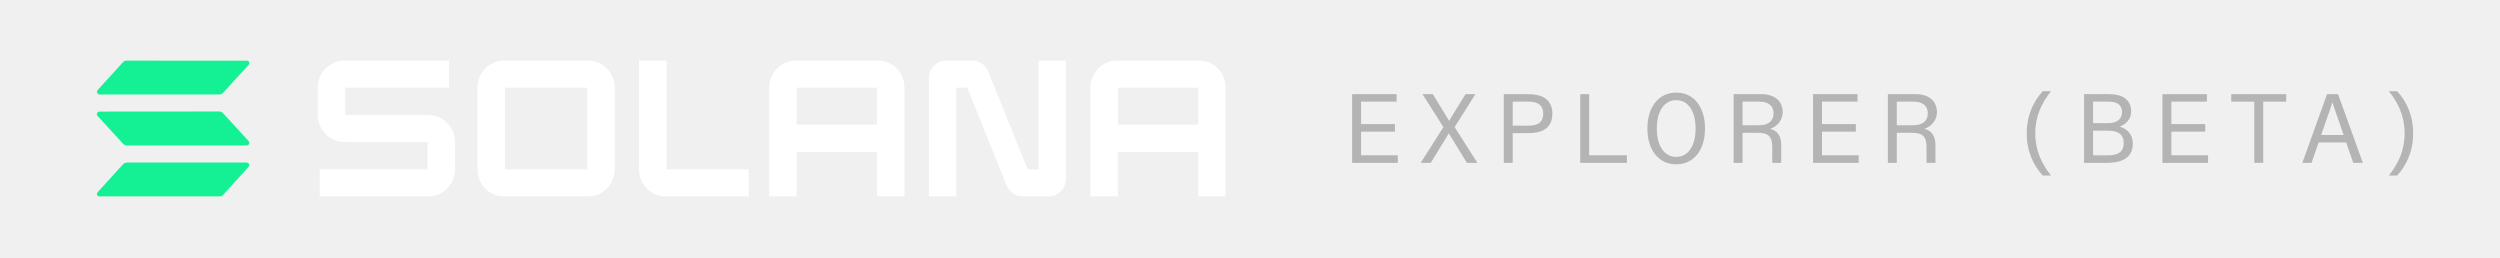
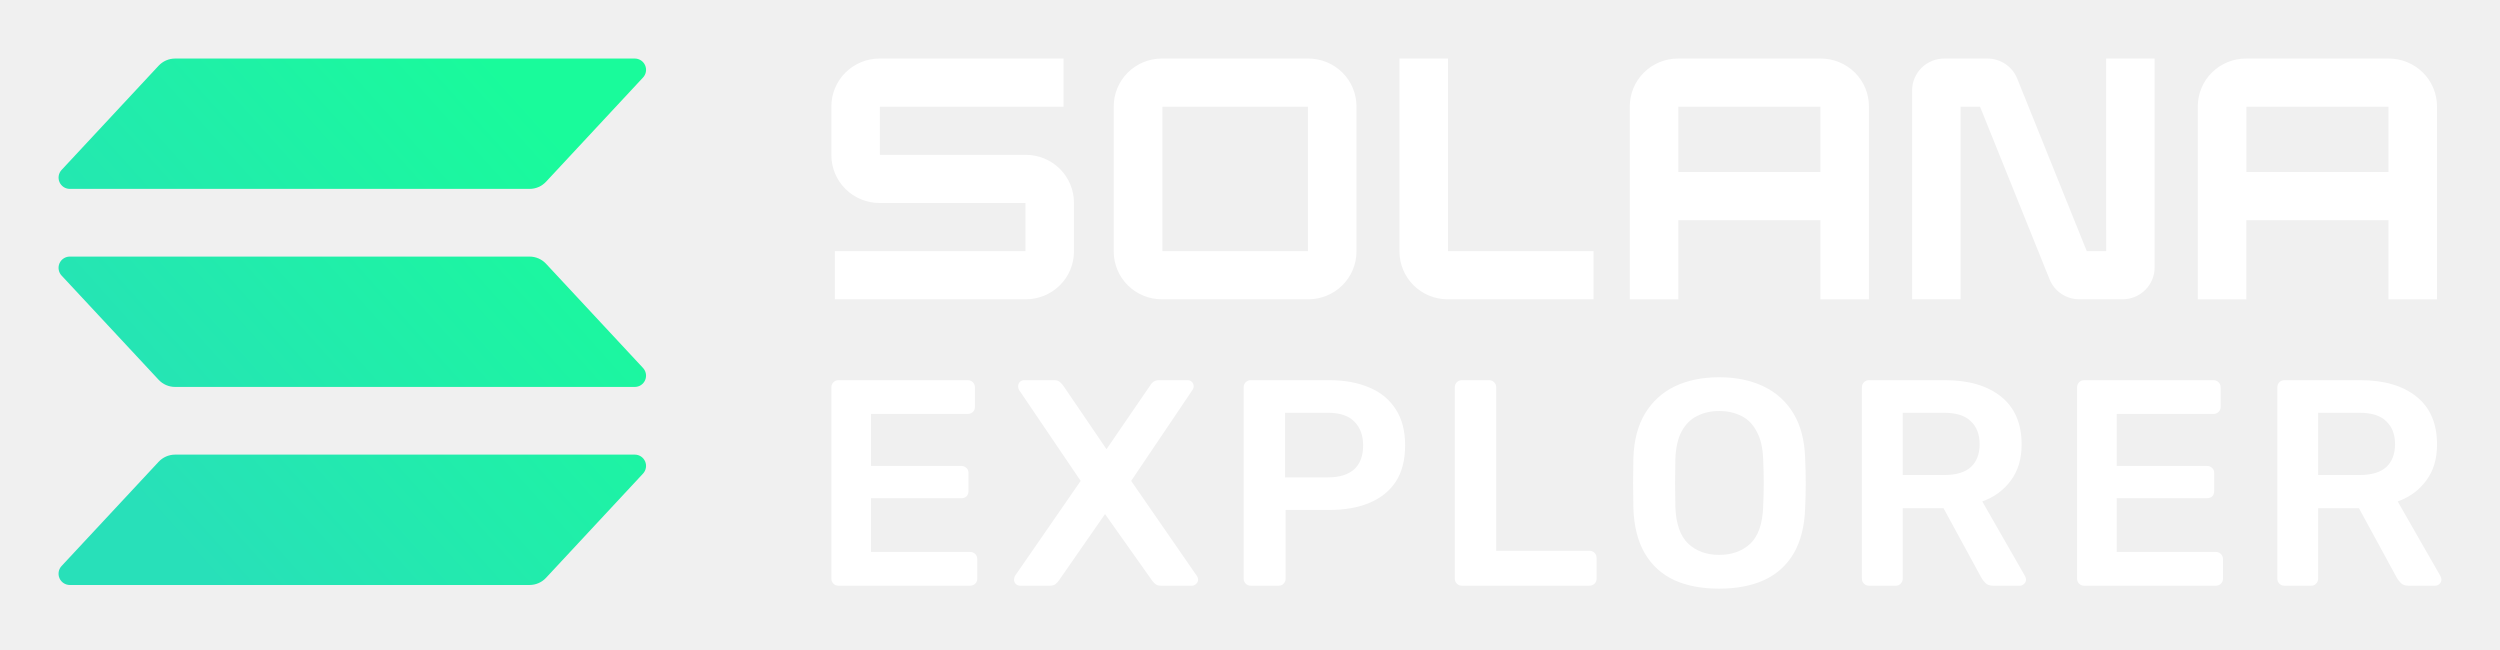
- <svg xmlns="http://www.w3.org/2000/svg" fill="none" height="22" viewBox="0 0 771 79" width="214">
-   <mask id="a" height="43" maskUnits="userSpaceOnUse" width="349" x="29" y="18">
-     <path d="m378 18.5h-349v42h349z" fill="#fff" />
-   </mask>
-   <g mask="url(#a)">
-     <g fill="#fff">
-       <path d="m131.907 35.3h-25.441v-8.4h32.027v-8.4h-32.085c-2.229 0-4.366.879-5.941 2.443-1.576 1.564-2.461 3.686-2.461 5.899v8.517c0 2.212.885 4.334 2.461 5.899 1.575 1.564 3.712 2.443 5.941 2.443h25.44v8.4h-33.237v8.4h33.296c2.228 0 4.365-.879 5.941-2.443 1.576-1.564 2.461-3.686 2.461-5.899v-8.517c0-2.212-.885-4.334-2.461-5.899-1.576-1.564-3.713-2.443-5.941-2.443z" />
-       <path d="m181.172 18.5h-25.534c-1.103 0-2.196.216-3.215.635s-1.945 1.034-2.724 1.808c-.78.775-1.398 1.694-1.82 2.706-.421 1.012-.638 2.097-.637 3.192v25.317c-.001 1.095.216 2.18.637 3.192.422 1.012 1.04 1.932 1.82 2.706.779.775 1.705 1.389 2.724 1.808s2.112.635 3.215.635h25.534c2.229 0 4.366-.879 5.941-2.443 1.576-1.564 2.461-3.686 2.461-5.899v-25.317c0-2.212-.885-4.334-2.461-5.899-1.575-1.564-3.712-2.443-5.941-2.443zm-.059 33.6h-25.381v-25.2h25.381z" />
-       <path d="m270.538 18.5h-24.9c-2.229 0-4.366.879-5.941 2.443-1.576 1.564-2.461 3.686-2.461 5.899v33.658h8.46v-13.802h24.783v13.802h8.461v-33.658c0-1.096-.216-2.181-.638-3.193s-1.041-1.932-1.822-2.707c-.78-.775-1.706-1.389-2.726-1.808s-2.113-.634-3.216-.633zm-.059 19.798h-24.783v-11.398h24.783z" />
-       <path d="m369.598 18.5h-24.894c-1.105-.002-2.199.212-3.221.63-1.021.418-1.949 1.032-2.731 1.807-.782.775-1.403 1.695-1.826 2.708s-.641 2.099-.641 3.196v33.658h8.46v-13.802h24.795v13.802h8.46v-33.658c0-2.212-.885-4.334-2.461-5.899-1.575-1.564-3.712-2.443-5.941-2.443zm-.058 19.798h-24.777v-11.398h24.777z" />
-       <path d="m320.309 52.1h-3.384l-12.127-30.1c-.415-1.033-1.132-1.918-2.059-2.542s-2.021-.958-3.141-.958h-7.532c-1.485 0-2.909.586-3.959 1.628-1.05 1.043-1.64 2.457-1.64 3.931v36.441h8.46v-33.6h3.385l12.121 30.1c.413 1.033 1.129 1.919 2.055 2.543.926.624 2.019.958 3.138.957h7.533c1.485 0 2.909-.586 3.959-1.628 1.05-1.043 1.64-2.457 1.64-3.931v-36.441h-8.461z" />
-       <path d="m205.533 18.5h-8.461v33.658c0 2.212.885 4.334 2.461 5.899 1.576 1.564 3.713 2.443 5.941 2.443h25.441v-8.4h-25.382z" />
-     </g>
-     <path clip-rule="evenodd" d="m37.954 50.525c.15-.162.332-.291.534-.382.202-.09.42-.139.641-.143h36.921c.156.002.308.049.438.135s.232.208.294.35c.062.142.081.299.056.453-.026.153-.096.295-.201.41l-7.826 8.627c-.15.162-.332.291-.534.382s-.42.139-.641.143h-36.945c-.156-.002-.308-.049-.438-.135-.13-.086-.232-.208-.294-.35-.062-.142-.081-.299-.056-.453s.096-.295.201-.41zm38.719-7.152c.105.115.175.257.201.41.026.153.006.31-.056.452-.062.142-.164.264-.294.35-.13.086-.282.133-.439.135l-36.933.029c-.221-.004-.44-.053-.641-.143-.202-.09-.383-.22-.534-.382l-7.885-8.598c-.105-.115-.175-.257-.201-.41-.026-.153-.006-.31.056-.452.062-.142.164-.264.294-.35.13-.086.282-.133.438-.135l36.933-.029c.221.004.44.053.641.143s.383.22.534.382zm-38.719-24.348c.15-.162.332-.291.534-.382.202-.09.42-.139.641-.143l36.945.029c.156.002.308.049.438.135.13.086.232.207.294.35.062.142.081.299.056.452-.026.153-.096.295-.201.41l-7.85 8.598c-.15.162-.332.291-.534.382s-.42.139-.641.143h-36.945c-.156-.002-.308-.049-.438-.135-.13-.086-.232-.208-.294-.35-.062-.142-.081-.299-.056-.453s.096-.295.201-.41z" fill="#14f195" fill-rule="evenodd" />
-   </g>
-   <g fill="#b4b4b4">
-     <path d="m431.075 50.096v-2.331h-11.321v-7.295h10.443v-2.331h-10.443v-6.931h10.957v-2.3h-13.711v21.188z" />
-     <path d="m441.249 50.096 4.721-7.718c.303-.484.575-.908.848-1.392l.847 1.392 4.722 7.718h3.239l-7.022-11.018 6.416-10.17h-3.057l-4.025 6.538c-.363.605-.696 1.18-1.029 1.695-.333-.515-.697-1.12-1.029-1.695l-3.996-6.538h-3.178l6.447 10.17-7.022 11.018z" />
-     <path d="m466.525 50.096v-9.171h4.964c3.844 0 7.264-1.362 7.264-5.993 0-4.661-3.572-6.023-7.264-6.023h-7.719v21.188zm0-18.887h4.933c3.239 0 4.48 1.453 4.48 3.723 0 2.24-1.241 3.693-4.48 3.693h-4.933z" />
-     <path d="m501.723 50.096v-2.331h-11.623v-18.857h-2.754v21.188z" />
-     <path d="m516.958 50.55c5.237 0 8.869-4.207 8.869-11.048 0-6.84-3.602-11.078-8.869-11.078-5.266 0-8.899 4.237-8.899 11.078 0 6.841 3.663 11.048 8.899 11.048zm0-2.3c-3.632 0-5.993-3.269-5.993-8.747 0-5.509 2.391-8.747 5.993-8.747 3.572 0 5.963 3.239 5.963 8.747 0 5.479-2.361 8.747-5.963 8.747z" />
-     <path d="m537.398 50.096v-9.262h4.722c3.148 0 4.45 1.029 4.45 4.389v4.873h2.755v-5.63c0-2.785-1.453-4.51-3.451-4.843 1.907-.575 3.905-2.482 3.905-5.146 0-3.572-2.573-5.569-6.629-5.569h-8.505v21.188zm0-18.887h5.086c2.846 0 4.48 1.211 4.48 3.602 0 2.391-1.634 3.693-4.48 3.693h-5.086z" />
-     <path d="m573.221 50.096v-2.331h-11.32v-7.295h10.443v-2.331h-10.443v-6.931h10.956v-2.3h-13.711v21.188z" />
-     <path d="m584.97 50.096v-9.262h4.721c3.148 0 4.45 1.029 4.45 4.389v4.873h2.754v-5.63c0-2.785-1.453-4.51-3.45-4.843 1.906-.575 3.904-2.482 3.904-5.146 0-3.572-2.573-5.569-6.629-5.569h-8.505v21.188zm0-18.887h5.085c2.845 0 4.479 1.211 4.479 3.602 0 2.391-1.634 3.693-4.479 3.693h-5.085z" />
-     <path d="m632.523 54c-2.815-3.572-4.843-7.567-4.843-13.015s2.028-9.383 4.843-12.985h-2.543c-2.754 3.027-4.933 7.264-4.933 13.015 0 5.751 2.179 9.958 4.933 12.985z" />
-     <path d="m649.747 50.096c4.146 0 8.021-1.241 8.021-5.963 0-2.633-1.544-4.449-4.056-5.236 1.907-.605 3.541-2.361 3.541-4.661 0-3.662-2.754-5.327-6.719-5.327h-7.809v21.188zm-4.238-18.887h4.843c2.966 0 4.086 1.362 4.086 3.239 0 2.149-1.543 3.39-4.298 3.39h-4.631zm0 8.959h4.571c3.753 0 4.873 1.635 4.873 3.814 0 2.512-1.453 3.783-4.752 3.783h-4.692z" />
-     <path d="m680.971 50.096v-2.331h-11.32v-7.295h10.443v-2.331h-10.443v-6.931h10.956v-2.3h-13.711v21.188z" />
-     <path d="m697.984 50.096v-18.887h7.083v-2.3h-16.95v2.3h7.113v18.887z" />
-     <path d="m728.71 50.096-7.657-21.188h-3.39l-7.628 21.188h2.845l2.18-6.296h8.505l2.179 6.296zm-10.079-16.617c.242-.727.454-1.362.666-2.058l.696 2.058 2.785 8.021h-6.932z" />
-     <path d="m736.74 28c2.815 3.572 4.843 7.537 4.843 13.015 0 5.418-2.028 9.383-4.843 12.985h2.543c2.754-3.027 4.933-7.264 4.933-13.015 0-5.781-2.179-9.958-4.933-12.985z" />
-   </g>
+ <svg xmlns="http://www.w3.org/2000/svg" width="427" height="111" viewBox="0 0 427 111" fill="none">
+   <path d="M109.829 80.891L93.263 98.69C92.903 99.076 92.468 99.385 91.984 99.595C91.499 99.806 90.977 99.915 90.449 99.915H11.921C11.547 99.915 11.18 99.805 10.867 99.599C10.553 99.393 10.307 99.1 10.158 98.756C10.01 98.412 9.964 98.032 10.028 97.662C10.091 97.292 10.261 96.949 10.516 96.674L27.094 78.875C27.453 78.489 27.887 78.182 28.37 77.971C28.852 77.76 29.373 77.651 29.9 77.65H108.422C108.797 77.65 109.164 77.759 109.477 77.965C109.791 78.171 110.037 78.464 110.186 78.809C110.335 79.153 110.38 79.533 110.317 79.903C110.253 80.273 110.084 80.616 109.829 80.891ZM93.263 45.049C92.903 44.663 92.468 44.354 91.984 44.144C91.499 43.933 90.977 43.824 90.449 43.824H11.921C11.547 43.824 11.18 43.934 10.867 44.14C10.553 44.346 10.307 44.639 10.158 44.983C10.01 45.327 9.964 45.707 10.028 46.077C10.091 46.447 10.261 46.79 10.516 47.065L27.094 64.865C27.453 65.251 27.887 65.558 28.37 65.769C28.852 65.979 29.373 66.088 29.9 66.089H108.422C108.797 66.089 109.164 65.98 109.477 65.774C109.791 65.568 110.037 65.275 110.186 64.93C110.335 64.586 110.38 64.206 110.317 63.836C110.253 63.466 110.084 63.123 109.829 62.848L93.263 45.049ZM11.921 32.263H90.449C90.977 32.264 91.499 32.155 91.983 31.945C92.468 31.734 92.903 31.426 93.263 31.04L109.829 13.241C110.084 12.967 110.254 12.623 110.318 12.254C110.382 11.884 110.336 11.504 110.187 11.16C110.037 10.816 109.791 10.523 109.477 10.316C109.164 10.111 108.797 10.001 108.422 10H29.9C29.373 10.001 28.852 10.11 28.369 10.321C27.886 10.531 27.452 10.839 27.093 11.225L10.52 29.024C10.265 29.298 10.095 29.64 10.031 30.009C9.967 30.379 10.012 30.759 10.161 31.102C10.31 31.446 10.555 31.739 10.868 31.946C11.181 32.152 11.547 32.262 11.921 32.263Z" fill="url(#paint0_linear_4829_4105)" />
+   <path d="M175.203 26.448H150.286V18.225H181.653V10H150.228C148.049 9.999 145.957 10.859 144.41 12.392C143.646 13.148 143.04 14.047 142.627 15.038C142.213 16.029 141.999 17.093 141.999 18.166V26.505C141.999 28.671 142.865 30.748 144.41 32.28C145.957 33.814 148.049 34.673 150.228 34.672H175.145V42.897H142.592V51.12H175.203C177.383 51.121 179.474 50.262 181.023 48.728C181.786 47.972 182.391 47.073 182.805 46.082C183.218 45.091 183.432 44.028 183.432 42.954V34.616C183.432 32.45 182.566 30.372 181.023 28.84C179.474 27.306 177.383 26.446 175.203 26.448ZM223.457 10H198.448C197.368 9.998 196.298 10.209 195.299 10.621C193.289 11.448 191.689 13.037 190.849 15.041C190.435 16.031 190.223 17.093 190.225 18.166V42.954C190.224 44.028 190.436 45.091 190.849 46.082C191.262 47.073 191.868 47.972 192.631 48.728C193.396 49.488 194.302 50.089 195.299 50.499C196.298 50.911 197.368 51.122 198.448 51.12H223.457C225.637 51.121 227.729 50.262 229.277 48.728C230.04 47.972 230.646 47.073 231.059 46.082C231.473 45.091 231.686 44.028 231.687 42.954V18.166C231.686 17.093 231.473 16.03 231.059 15.039C230.646 14.048 230.04 13.148 229.277 12.392C227.729 10.858 225.637 9.999 223.457 10ZM223.4 42.895H198.541V18.226H223.4V42.895ZM310.985 10H286.597C284.418 9.999 282.327 10.859 280.779 12.392C280.016 13.148 279.41 14.047 278.996 15.038C278.582 16.029 278.369 17.093 278.368 18.166V51.122H286.654V37.608H310.928V51.122H319.214V18.165C319.215 17.091 319.002 16.027 318.588 15.036C318.175 14.044 317.569 13.145 316.805 12.389C316.04 11.63 315.133 11.028 314.136 10.618C313.136 10.207 312.066 9.997 310.985 10ZM310.928 29.383H286.654V18.225H310.928V29.383ZM408.009 10H383.627C381.445 9.998 379.351 10.855 377.797 12.386C377.033 13.143 376.426 14.043 376.012 15.035C375.597 16.027 375.383 17.091 375.382 18.166V51.122H383.668V37.608H407.952V51.122H416.239V18.165C416.239 16 415.372 13.923 413.828 12.391C412.279 10.858 410.188 9.999 408.009 10ZM407.952 29.383H383.684V18.225H407.952V29.383ZM359.735 42.895H356.421L344.543 13.427C344.135 12.415 343.433 11.547 342.527 10.938C341.617 10.327 340.546 10.001 339.45 10H332.073C330.618 10 329.223 10.573 328.195 11.595C327.686 12.098 327.282 12.698 327.007 13.358C326.731 14.019 326.588 14.727 326.588 15.443V51.12H334.874V18.225H338.19L350.062 47.693C350.468 48.706 351.17 49.574 352.075 50.184C352.984 50.793 354.054 51.119 355.148 51.12H362.526C363.981 51.12 365.376 50.547 366.404 49.527C366.912 49.023 367.316 48.423 367.592 47.763C367.868 47.102 368.009 46.393 368.01 45.677V10H359.723L359.735 42.895ZM247.316 10H239.029V42.954C239.029 45.119 239.895 47.197 241.44 48.728C242.987 50.261 245.079 51.121 247.258 51.12H272.176V42.897H247.316V10Z" fill="white" />
+   <path d="M390.17 100.039C389.836 100.039 389.551 99.922 389.317 99.688C389.083 99.454 388.966 99.17 388.966 98.836V66.19C388.966 65.822 389.083 65.521 389.317 65.287C389.551 65.053 389.836 64.936 390.17 64.936H403.158C407.203 64.936 410.396 65.872 412.736 67.745C415.076 69.617 416.246 72.341 416.246 75.918C416.246 78.392 415.628 80.448 414.391 82.087C413.187 83.725 411.566 84.912 409.527 85.647L416.848 98.434C416.948 98.635 416.999 98.819 416.999 98.986C416.999 99.287 416.882 99.538 416.648 99.738C416.447 99.939 416.213 100.039 415.945 100.039H411.382C410.814 100.039 410.379 99.889 410.078 99.588C409.777 99.287 409.543 98.986 409.376 98.685L402.907 86.8H395.937V98.836C395.937 99.17 395.82 99.454 395.586 99.688C395.385 99.922 395.101 100.039 394.733 100.039H390.17ZM395.937 81.134H403.008C405.047 81.134 406.568 80.682 407.571 79.78C408.574 78.844 409.075 77.54 409.075 75.868C409.075 74.197 408.574 72.893 407.571 71.957C406.601 70.987 405.08 70.503 403.008 70.503H395.937V81.134Z" fill="white" />
+   <path d="M355.966 100.039C355.632 100.039 355.348 99.922 355.114 99.688C354.88 99.454 354.763 99.17 354.763 98.836V66.19C354.763 65.822 354.88 65.521 355.114 65.287C355.348 65.053 355.632 64.936 355.966 64.936H378.031C378.399 64.936 378.7 65.053 378.934 65.287C379.168 65.521 379.285 65.822 379.285 66.19V69.5C379.285 69.834 379.168 70.118 378.934 70.352C378.7 70.586 378.399 70.703 378.031 70.703H361.533V79.579H376.928C377.295 79.579 377.596 79.696 377.83 79.93C378.064 80.131 378.181 80.415 378.181 80.783V83.892C378.181 84.26 378.064 84.56 377.83 84.794C377.596 84.995 377.295 85.095 376.928 85.095H361.533V94.272H378.432C378.8 94.272 379.101 94.389 379.335 94.623C379.569 94.857 379.686 95.158 379.686 95.526V98.836C379.686 99.17 379.569 99.454 379.335 99.688C379.101 99.922 378.8 100.039 378.432 100.039H355.966Z" fill="white" />
+   <path d="M319.216 100.039C318.882 100.039 318.597 99.922 318.363 99.688C318.129 99.454 318.012 99.17 318.012 98.836V66.19C318.012 65.822 318.129 65.521 318.363 65.287C318.597 65.053 318.882 64.936 319.216 64.936H332.204C336.249 64.936 339.442 65.872 341.782 67.745C344.122 69.617 345.292 72.341 345.292 75.918C345.292 78.392 344.674 80.448 343.437 82.087C342.233 83.725 340.612 84.912 338.573 85.647L345.894 98.434C345.994 98.635 346.045 98.819 346.045 98.986C346.045 99.287 345.928 99.538 345.694 99.738C345.493 99.939 345.259 100.039 344.991 100.039H340.428C339.86 100.039 339.425 99.889 339.124 99.588C338.823 99.287 338.589 98.986 338.422 98.685L331.953 86.8H324.983V98.836C324.983 99.17 324.866 99.454 324.632 99.688C324.431 99.922 324.147 100.039 323.779 100.039H319.216ZM324.983 81.134H332.054C334.093 81.134 335.614 80.682 336.617 79.78C337.62 78.844 338.121 77.54 338.121 75.868C338.121 74.197 337.62 72.893 336.617 71.957C335.647 70.987 334.126 70.503 332.054 70.503H324.983V81.134Z" fill="white" />
+   <path d="M293.625 100.541C290.65 100.541 288.092 100.056 285.953 99.086C283.813 98.083 282.142 96.562 280.938 94.523C279.735 92.45 279.083 89.876 278.982 86.8C278.949 85.363 278.932 83.942 278.932 82.538C278.932 81.134 278.949 79.696 278.982 78.225C279.083 75.183 279.751 72.642 280.988 70.603C282.225 68.564 283.914 67.026 286.053 65.989C288.226 64.953 290.75 64.435 293.625 64.435C296.5 64.435 299.025 64.953 301.198 65.989C303.371 67.026 305.076 68.564 306.313 70.603C307.55 72.642 308.218 75.183 308.318 78.225C308.385 79.696 308.419 81.134 308.419 82.538C308.419 83.942 308.385 85.363 308.318 86.8C308.218 89.876 307.566 92.45 306.363 94.523C305.159 96.562 303.471 98.083 301.298 99.086C299.158 100.056 296.601 100.541 293.625 100.541ZM293.625 94.774C295.798 94.774 297.57 94.138 298.941 92.868C300.312 91.564 301.047 89.458 301.147 86.55C301.214 85.079 301.248 83.725 301.248 82.488C301.248 81.217 301.214 79.863 301.147 78.426C301.081 76.487 300.713 74.915 300.044 73.712C299.409 72.475 298.54 71.589 297.437 71.054C296.333 70.486 295.063 70.202 293.625 70.202C292.221 70.202 290.968 70.486 289.864 71.054C288.761 71.589 287.875 72.475 287.207 73.712C286.571 74.915 286.22 76.487 286.153 78.426C286.12 79.863 286.103 81.217 286.103 82.488C286.103 83.725 286.12 85.079 286.153 86.55C286.254 89.458 286.989 91.564 288.36 92.868C289.731 94.138 291.486 94.774 293.625 94.774Z" fill="white" />
+   <path d="M249.682 100.039C249.348 100.039 249.063 99.922 248.829 99.688C248.595 99.454 248.478 99.17 248.478 98.836V66.14C248.478 65.805 248.595 65.521 248.829 65.287C249.063 65.053 249.348 64.936 249.682 64.936H254.346C254.68 64.936 254.964 65.053 255.198 65.287C255.432 65.521 255.549 65.805 255.549 66.14V94.072H271.446C271.813 94.072 272.114 94.189 272.348 94.423C272.582 94.657 272.699 94.958 272.699 95.325V98.836C272.699 99.17 272.582 99.454 272.348 99.688C272.114 99.922 271.813 100.039 271.446 100.039H249.682Z" fill="white" />
+   <path d="M213.617 100.039C213.283 100.039 212.999 99.922 212.765 99.688C212.531 99.454 212.414 99.17 212.414 98.836V66.19C212.414 65.822 212.531 65.521 212.765 65.287C212.999 65.053 213.283 64.936 213.617 64.936H227.057C229.664 64.936 231.938 65.354 233.877 66.19C235.816 66.992 237.32 68.229 238.39 69.901C239.46 71.539 239.995 73.595 239.995 76.069C239.995 78.576 239.46 80.649 238.39 82.287C237.32 83.892 235.816 85.095 233.877 85.898C231.938 86.7 229.664 87.101 227.057 87.101H219.585V98.836C219.585 99.17 219.468 99.454 219.234 99.688C219.033 99.922 218.749 100.039 218.381 100.039H213.617ZM219.485 81.535H226.806C228.745 81.535 230.233 81.084 231.269 80.181C232.305 79.245 232.824 77.874 232.824 76.069C232.824 74.397 232.339 73.06 231.369 72.057C230.4 71.021 228.879 70.503 226.806 70.503H219.485V81.535Z" fill="white" />
+   <path d="M174.247 100.039C173.946 100.039 173.695 99.939 173.494 99.738C173.294 99.538 173.193 99.287 173.193 98.986C173.193 98.886 173.21 98.785 173.244 98.685C173.277 98.585 173.31 98.485 173.344 98.384L184.577 82.137L174.046 66.591C173.946 66.391 173.896 66.19 173.896 65.989C173.896 65.689 173.996 65.438 174.196 65.237C174.397 65.037 174.631 64.936 174.898 64.936H180.064C180.465 64.936 180.782 65.037 181.016 65.237C181.25 65.438 181.451 65.655 181.618 65.889L188.99 76.721L196.412 65.889C196.545 65.655 196.729 65.438 196.963 65.237C197.231 65.037 197.565 64.936 197.966 64.936H202.83C203.131 64.936 203.382 65.037 203.583 65.237C203.783 65.438 203.883 65.689 203.883 65.989C203.883 66.19 203.817 66.391 203.683 66.591L193.202 82.137L204.435 98.384C204.502 98.485 204.552 98.585 204.585 98.685C204.619 98.785 204.636 98.886 204.636 98.986C204.636 99.287 204.519 99.538 204.285 99.738C204.084 99.939 203.85 100.039 203.583 100.039H198.267C197.866 100.039 197.548 99.939 197.314 99.738C197.08 99.538 196.896 99.337 196.763 99.136L188.739 87.803L180.866 99.136C180.732 99.337 180.548 99.538 180.314 99.738C180.08 99.939 179.746 100.039 179.311 100.039H174.247Z" fill="white" />
+   <path d="M143.202 100.039C142.868 100.039 142.584 99.922 142.35 99.688C142.116 99.454 141.999 99.17 141.999 98.836V66.19C141.999 65.822 142.116 65.521 142.35 65.287C142.584 65.053 142.868 64.936 143.202 64.936H165.267C165.634 64.936 165.935 65.053 166.169 65.287C166.403 65.521 166.52 65.822 166.52 66.19V69.5C166.52 69.834 166.403 70.118 166.169 70.352C165.935 70.586 165.634 70.703 165.267 70.703H148.768V79.579H164.164C164.531 79.579 164.832 79.696 165.066 79.93C165.3 80.131 165.417 80.415 165.417 80.783V83.892C165.417 84.26 165.3 84.56 165.066 84.794C164.832 84.995 164.531 85.095 164.164 85.095H148.768V94.272H165.668C166.036 94.272 166.337 94.389 166.571 94.623C166.805 94.857 166.922 95.158 166.922 95.526V98.836C166.922 99.17 166.805 99.454 166.571 99.688C166.337 99.922 166.036 100.039 165.668 100.039H143.202Z" fill="white" />
+   <defs>
+     <linearGradient id="paint0_linear_4829_4105" x1="95.651" y1="23.168" x2="24.689" y2="86.742" gradientUnits="userSpaceOnUse">
+       <stop stop-color="#19FB9B" />
+       <stop offset="1" stop-color="#28E0B9" />
+     </linearGradient>
+   </defs>
</svg>
